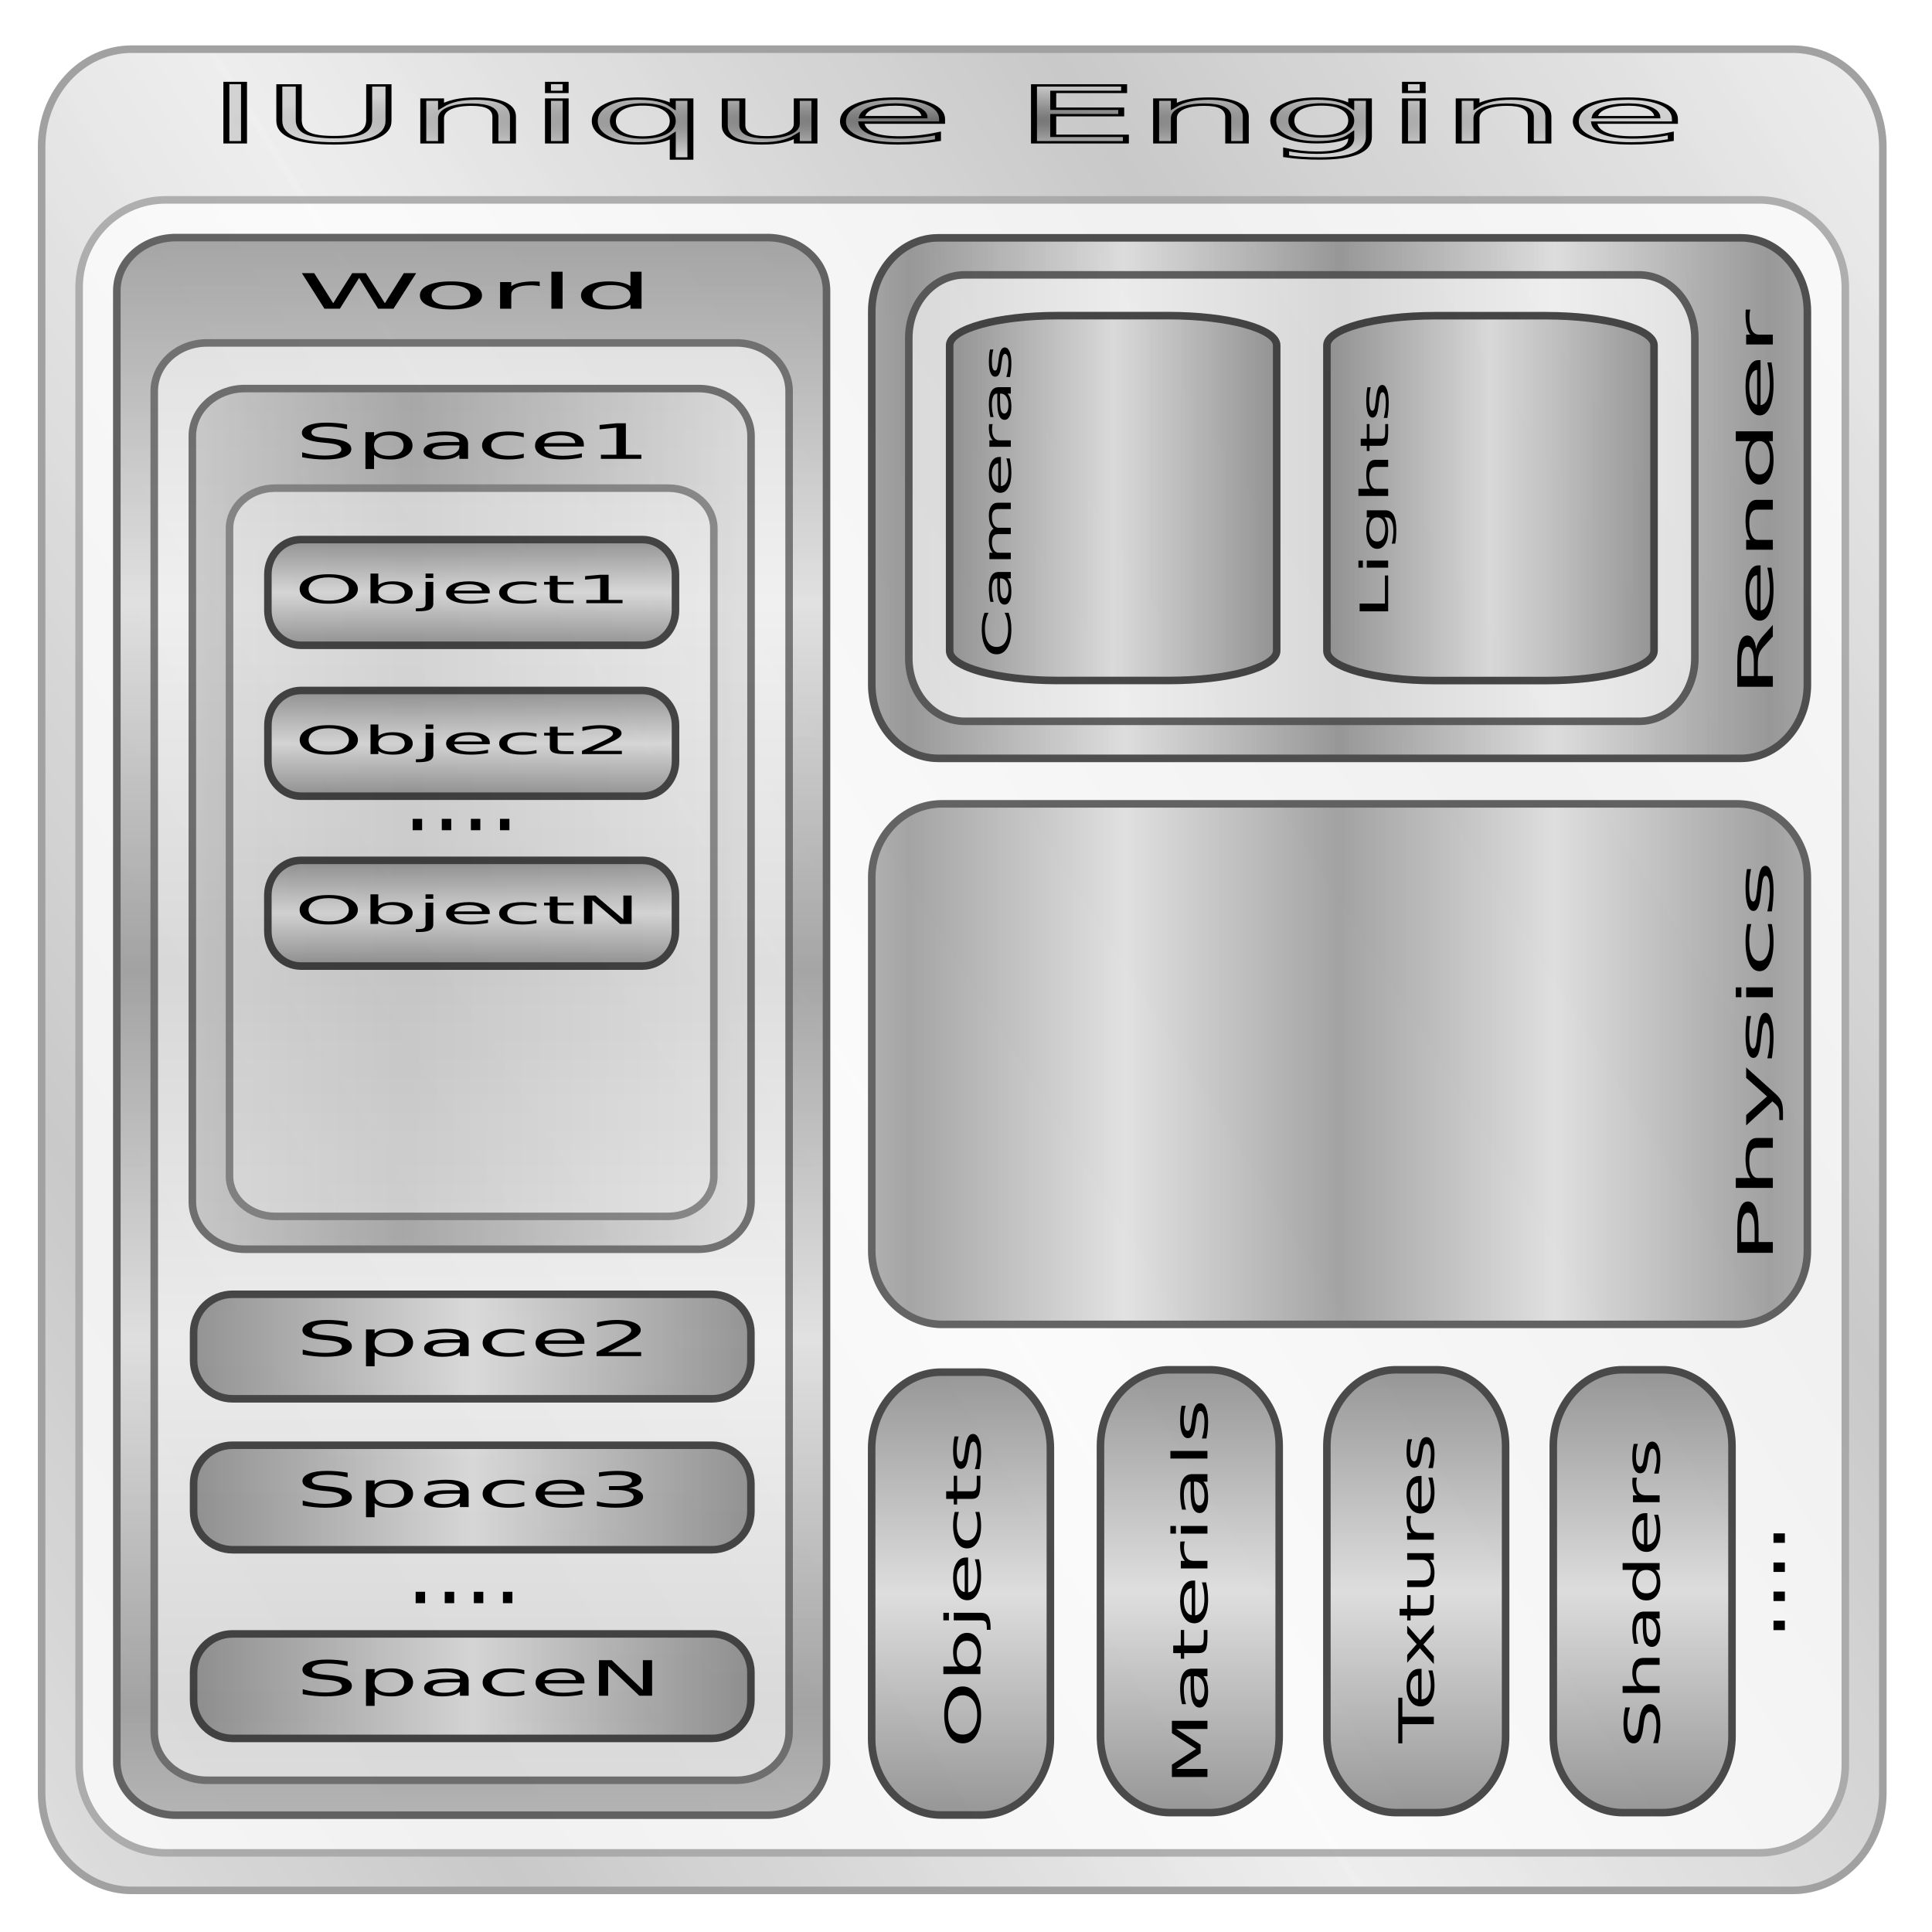
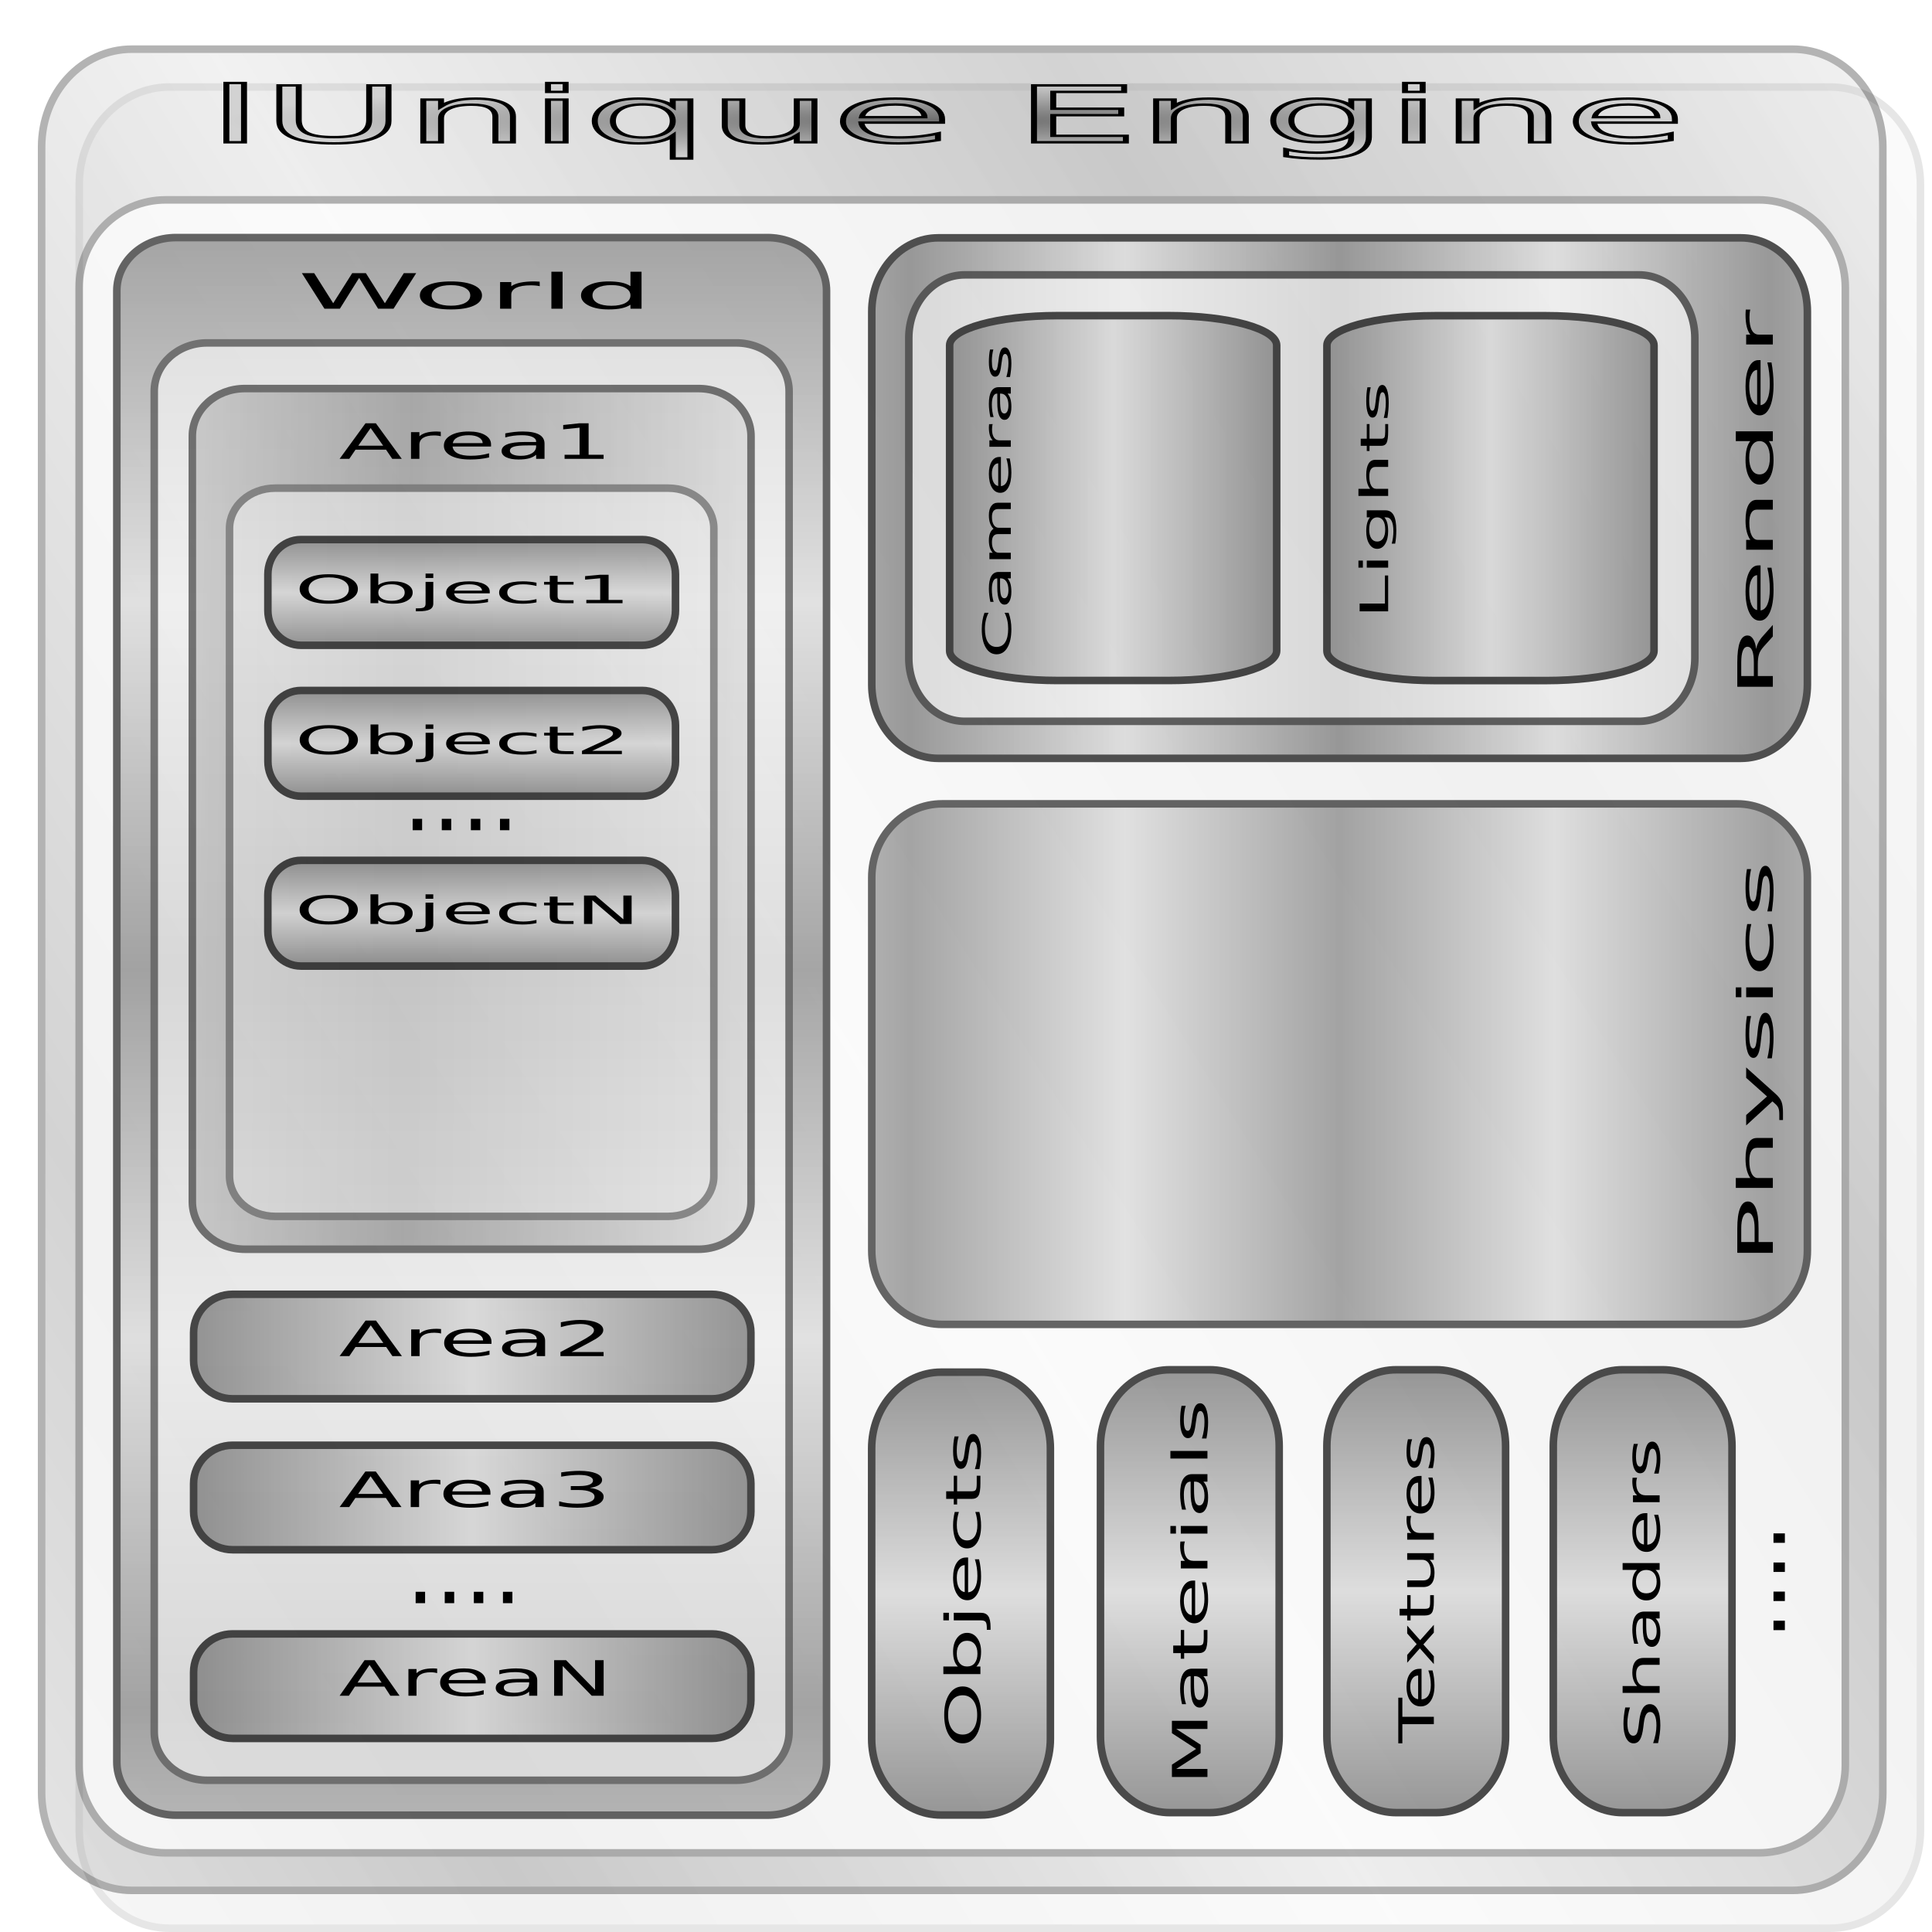
<svg xmlns="http://www.w3.org/2000/svg" xmlns:xlink="http://www.w3.org/1999/xlink" width="512" height="512" id="svg2" version="1.0">
  <defs id="defs4">
    <linearGradient id="linearGradient19747">
      <stop style="stop-color:#6c6c6c;stop-opacity:1;" offset="0" id="stop19749" />
      <stop style="stop-color:#d2d2d2;stop-opacity:1;" offset="1" id="stop19751" />
    </linearGradient>
    <linearGradient xlink:href="#linearGradient19747" id="linearGradient19757" x1="125" y1="61.966" x2="125" y2="159.57" gradientUnits="userSpaceOnUse" spreadMethod="reflect" />
    <linearGradient xlink:href="#linearGradient19747" id="linearGradient20738" x1="340.031" y1="112" x2="499.969" y2="12.031" gradientUnits="userSpaceOnUse" spreadMethod="reflect" />
    <linearGradient xlink:href="#linearGradient19747" id="linearGradient23655" x1="107.972" y1="211.016" x2="200.028" y2="212.016" gradientUnits="userSpaceOnUse" spreadMethod="reflect" />
    <linearGradient xlink:href="#linearGradient19747" id="linearGradient25601" x1="-125" y1="-141.991" x2="-125" y2="-157" gradientUnits="userSpaceOnUse" spreadMethod="reflect" />
    <linearGradient xlink:href="#linearGradient19747" id="linearGradient26578" x1="-125.009" y1="-181.981" x2="-125.009" y2="-196.991" gradientUnits="userSpaceOnUse" spreadMethod="reflect" />
    <linearGradient xlink:href="#linearGradient19747" id="linearGradient27555" x1="-124.991" y1="-227" x2="-124.991" y2="-242.009" gradientUnits="userSpaceOnUse" spreadMethod="reflect" />
    <linearGradient xlink:href="#linearGradient19747" id="linearGradient27563" x1="50.304" y1="356.848" x2="125.152" y2="356.848" gradientUnits="userSpaceOnUse" spreadMethod="reflect" />
    <linearGradient xlink:href="#linearGradient19747" id="linearGradient27579" x1="50.304" y1="396.848" x2="125.152" y2="396.848" gradientUnits="userSpaceOnUse" spreadMethod="reflect" />
    <linearGradient xlink:href="#linearGradient19747" id="linearGradient27587" x1="50.304" y1="446.848" x2="125.152" y2="446.848" gradientUnits="userSpaceOnUse" spreadMethod="reflect" />
    <radialGradient xlink:href="#linearGradient19747" id="radialGradient36325" cx="159.119" cy="50.69" fx="159.119" fy="50.69" r="121.742" gradientTransform="matrix(1,0,0,0.1342231,0,43.88607)" gradientUnits="userSpaceOnUse" />
    <linearGradient xlink:href="#linearGradient19747" id="linearGradient40217" x1="468.969" y1="132" x2="412" y2="132" gradientUnits="userSpaceOnUse" spreadMethod="reflect" />
    <linearGradient xlink:href="#linearGradient19747" id="linearGradient40225" gradientUnits="userSpaceOnUse" spreadMethod="reflect" x1="-125" y1="-141.991" x2="-125" y2="-157" gradientTransform="matrix(0.9082645,0,0,1.003243,245.5238,-107.5002)" />
    <linearGradient xlink:href="#linearGradient19747" id="linearGradient40236" gradientUnits="userSpaceOnUse" spreadMethod="reflect" x1="50.304" y1="396.848" x2="125.152" y2="396.848" gradientTransform="matrix(0.7946365,0,0,1.710146,-521.2985,-423.5165)" />
    <linearGradient xlink:href="#linearGradient19747" id="linearGradient41210" gradientUnits="userSpaceOnUse" gradientTransform="matrix(0.7946365,0,0,1.710146,-521.7677,-423.9858)" spreadMethod="reflect" x1="50.304" y1="396.848" x2="125.152" y2="396.848" />
    <linearGradient xlink:href="#linearGradient19747" id="linearGradient41218" gradientUnits="userSpaceOnUse" gradientTransform="matrix(0.7946365,0,0,1.710146,-521.1327,-363.3508)" spreadMethod="reflect" x1="50.304" y1="396.848" x2="125.152" y2="396.848" />
    <linearGradient xlink:href="#linearGradient19747" id="linearGradient41226" gradientUnits="userSpaceOnUse" gradientTransform="matrix(0.7946365,0,0,1.710146,-521.1327,-303.3508)" spreadMethod="reflect" x1="50.304" y1="396.848" x2="125.152" y2="396.848" />
    <linearGradient xlink:href="#linearGradient19747" id="linearGradient41234" gradientUnits="userSpaceOnUse" gradientTransform="matrix(0.7946365,0,0,1.710146,-521.1327,-243.3508)" spreadMethod="reflect" x1="50.304" y1="396.848" x2="125.152" y2="396.848" />
    <linearGradient xlink:href="#linearGradient19747" id="linearGradient41243" gradientUnits="userSpaceOnUse" gradientTransform="matrix(0.8951288,0,0,3.09337,243.8818,190.6593)" spreadMethod="reflect" x1="-125" y1="-141.991" x2="-125" y2="-157" />
    <linearGradient xlink:href="#linearGradient19747" id="linearGradient41251" gradientUnits="userSpaceOnUse" gradientTransform="matrix(0.8951256,0,0,3.094022,243.9,90.77105)" spreadMethod="reflect" x1="-125" y1="-141.991" x2="-125" y2="-157" />
+     <linearGradient xlink:href="#linearGradient19747" id="linearGradient2244" gradientUnits="userSpaceOnUse" spreadMethod="reflect" x1="340.031" y1="112" x2="499.969" y2="12.031" gradientTransform="translate(9.96875,10.03125)" />
  </defs>
  <g id="layer2">
-     <path style="opacity:0.1;color:#000000;fill:url(#linearGradient20738);fill-opacity:1;fill-rule:nonzero;stroke:#000000;stroke-width:2;stroke-linecap:round;stroke-linejoin:round;marker:none;marker-start:none;marker-mid:none;marker-end:none;stroke-miterlimit:4;stroke-dasharray:none;stroke-dashoffset:0;stroke-opacity:1;visibility:visible;display:inline;overflow:visible" d="M 34.938,13.031 C 21.684,13.031 11.031,24.585 11.031,38.938 L 11.031,475.062 C 11.031,489.415 21.684,500.969 34.938,500.969 L 475.062,500.969 C 488.316,500.969 498.969,489.415 498.969,475.062 L 498.969,38.938 C 498.969,24.585 488.316,13.031 475.062,13.031 L 34.938,13.031 z " id="path31466" />
+     <path style="opacity:0.1;color:#000000;fill:url(#linearGradient2244);fill-opacity:1;fill-rule:nonzero;stroke:#000000;stroke-width:2;stroke-linecap:round;stroke-linejoin:round;marker:none;marker-start:none;marker-mid:none;marker-end:none;stroke-miterlimit:4;stroke-dasharray:none;stroke-dashoffset:0;stroke-opacity:1;visibility:visible;display:inline;overflow:visible" d="M 44.906,23.062 C 31.653,23.062 21,34.616 21,48.969 L 21,485.094 C 21,499.446 31.653,511 44.906,511 L 485.031,511 C 498.285,511 508.937,499.446 508.938,485.094 L 508.938,48.969 C 508.938,34.616 498.285,23.062 485.031,23.062 L 44.906,23.062 z " id="path31466" />
    <path style="opacity:0.2;color:#000000;fill:url(#linearGradient19757);fill-opacity:1;fill-rule:nonzero;stroke:#000000;stroke-width:2;stroke-linecap:round;stroke-linejoin:round;marker:none;marker-start:none;marker-mid:none;marker-end:none;stroke-miterlimit:4;stroke-dasharray:none;stroke-dashoffset:0;stroke-opacity:1;visibility:visible;display:inline;overflow:visible" d="M 219.034,77.051 C 219.034,69.244 212.039,62.966 203.372,62.966 L 46.628,62.966 C 37.961,62.966 30.966,69.244 30.966,77.051 L 30.966,466.949 C 30.966,474.756 37.961,481.034 46.628,481.034 L 203.372,481.034 C 212.039,481.034 219.034,474.756 219.034,466.949 L 219.034,77.051 z " id="path32437" />
    <path style="opacity:0.2;color:#000000;fill:url(#linearGradient23655);fill-opacity:1;fill-rule:nonzero;stroke:#000000;stroke-width:2;stroke-linecap:round;stroke-linejoin:round;marker:none;marker-start:none;marker-mid:none;marker-end:none;stroke-miterlimit:4;stroke-dasharray:none;stroke-dashoffset:0;stroke-opacity:1;visibility:visible;display:inline;overflow:visible" d="M 199.028,115.601 C 199.028,108.599 192.817,102.972 185.079,102.972 L 64.921,102.972 C 57.183,102.972 50.972,108.599 50.972,115.601 L 50.972,318.431 C 50.972,325.433 57.183,331.059 64.921,331.059 L 185.079,331.059 C 192.817,331.059 199.028,325.433 199.028,318.431 L 199.028,115.601 z " id="path33408" />
    <path style="opacity:0.2;color:#000000;fill:url(#linearGradient40217);fill-opacity:1;fill-rule:nonzero;stroke:#000000;stroke-width:2;stroke-linecap:round;stroke-linejoin:round;marker:none;marker-start:none;marker-mid:none;marker-end:none;stroke-miterlimit:4;stroke-dasharray:none;stroke-dashoffset:0;stroke-opacity:1;visibility:visible;display:inline;overflow:visible" d="M 248.656,63.031 C 238.888,63.031 231.031,71.738 231.031,82.562 L 231.031,181.438 C 231.031,192.262 238.888,200.969 248.656,200.969 L 461.344,200.969 C 471.112,200.969 478.969,192.262 478.969,181.438 L 478.969,82.562 C 478.969,71.738 471.112,63.031 461.344,63.031 L 248.656,63.031 z " id="path42222" />
  </g>
  <g id="layer1">
    <path style="opacity:0.3;color:#000000;fill:url(#linearGradient20738);fill-opacity:1;fill-rule:nonzero;stroke:#000000;stroke-width:2;stroke-linecap:round;stroke-linejoin:round;marker:none;marker-start:none;marker-mid:none;marker-end:none;stroke-miterlimit:4;stroke-dasharray:none;stroke-dashoffset:0;stroke-opacity:1;visibility:visible;display:inline;overflow:visible" d="M 34.938,13.031 C 21.684,13.031 11.031,24.585 11.031,38.938 L 11.031,475.062 C 11.031,489.415 21.684,500.969 34.938,500.969 L 475.062,500.969 C 488.316,500.969 498.969,489.415 498.969,475.062 L 498.969,38.938 C 498.969,24.585 488.316,13.031 475.062,13.031 L 34.938,13.031 z M 43.906,52.969 L 466.094,52.969 C 478.808,52.969 489.031,63.333 489.031,76.219 L 489.031,467.781 C 489.031,480.667 478.808,491.031 466.094,491.031 L 43.906,491.031 C 31.192,491.031 20.969,480.667 20.969,467.781 L 20.969,76.219 C 20.969,63.333 31.192,52.969 43.906,52.969 z " id="rect2178" />
    <text xml:space="preserve" style="font-size:32.736px;font-style:normal;font-weight:normal;fill:url(#radialGradient36325);fill-opacity:1;stroke:#000000;stroke-width:1px;stroke-linecap:butt;stroke-linejoin:miter;stroke-opacity:1;font-family:Bitstream Vera Sans" x="34.792" y="59.721" id="text2180" transform="scale(1.584056,0.6312906)">
      <tspan id="tspan2182" x="34.792" y="59.721" style="fill:url(#radialGradient36325);fill-opacity:1">lUnique Engine</tspan>
    </text>
    <path style="opacity:0.5;color:#000000;fill:url(#linearGradient19757);fill-opacity:1;fill-rule:nonzero;stroke:#000000;stroke-width:2;stroke-linecap:round;stroke-linejoin:round;marker:none;marker-start:none;marker-mid:none;marker-end:none;stroke-miterlimit:4;stroke-dasharray:none;stroke-dashoffset:0;stroke-opacity:1;visibility:visible;display:inline;overflow:visible" d="M 219.034,77.051 C 219.034,69.244 212.039,62.966 203.372,62.966 L 46.628,62.966 C 37.961,62.966 30.966,69.244 30.966,77.051 L 30.966,466.949 C 30.966,474.756 37.961,481.034 46.628,481.034 L 203.372,481.034 C 212.039,481.034 219.034,474.756 219.034,466.949 L 219.034,77.051 z M 209.124,103.706 L 209.124,458.958 C 209.124,466.072 202.873,471.789 195.119,471.789 L 54.881,471.789 C 47.127,471.789 40.876,466.072 40.876,458.958 L 40.876,103.706 C 40.876,96.592 47.127,90.874 54.881,90.874 L 195.119,90.874 C 202.873,90.874 209.124,96.592 209.124,103.706 z " id="rect4124" />
    <path style="opacity:0.6;color:#000000;fill:url(#linearGradient40217);fill-opacity:1;fill-rule:nonzero;stroke:#000000;stroke-width:2;stroke-linecap:round;stroke-linejoin:round;marker:none;marker-start:none;marker-mid:none;marker-end:none;stroke-miterlimit:4;stroke-dasharray:none;stroke-dashoffset:0;stroke-opacity:1;visibility:visible;display:inline;overflow:visible" d="M 248.656,63.031 C 238.888,63.031 231.031,71.738 231.031,82.562 L 231.031,181.438 C 231.031,192.262 238.888,200.969 248.656,200.969 L 461.344,200.969 C 471.112,200.969 478.969,192.262 478.969,181.438 L 478.969,82.562 C 478.969,71.738 471.112,63.031 461.344,63.031 L 248.656,63.031 z M 255.656,72.844 L 434.344,72.844 C 442.55,72.844 449.156,80.311 449.156,89.594 L 449.156,174.406 C 449.156,183.689 442.55,191.156 434.344,191.156 L 255.656,191.156 C 247.45,191.156 240.844,183.689 240.844,174.406 L 240.844,89.594 C 240.844,80.311 247.45,72.844 255.656,72.844 z " id="rect4130" />
    <text xml:space="preserve" style="font-size:19.315px;font-style:normal;font-weight:normal;fill:#000000;fill-opacity:1;stroke:none;stroke-width:1px;stroke-linecap:butt;stroke-linejoin:miter;stroke-opacity:1;font-family:Bitstream Vera Sans" x="-123.646" y="702.31" id="text4132" transform="matrix(0,-1.494858,0.66896,0,0,0)">
      <tspan id="tspan4134" x="-123.646" y="702.31">Render</tspan>
    </text>
    <rect style="opacity:0.6;color:#000000;fill:url(#linearGradient40217);fill-opacity:1;fill-rule:nonzero;stroke:#000000;stroke-width:2;stroke-linecap:round;stroke-linejoin:round;marker:none;marker-start:none;marker-mid:none;marker-end:none;stroke-miterlimit:4;stroke-dasharray:none;stroke-dashoffset:0;stroke-opacity:1;visibility:visible;display:inline;overflow:visible;enable-background:accumulate" id="rect4136" width="247.949" height="137.949" x="231.026" y="213.026" rx="18.651" ry="19.538" />
    <text xml:space="preserve" style="font-size:20.597px;font-style:normal;font-weight:normal;fill:#000000;fill-opacity:1;stroke:none;stroke-width:1px;stroke-linecap:butt;stroke-linejoin:miter;stroke-opacity:1;font-family:Bitstream Vera Sans" x="49.503" y="130.42" id="text4142" transform="scale(1.594043,0.6273358)">
      <tspan id="tspan4144" x="49.503" y="130.42">World</tspan>
    </text>
    <text xml:space="preserve" style="font-size:19.315px;font-style:normal;font-weight:normal;fill:#000000;fill-opacity:1;stroke:none;stroke-width:1px;stroke-linecap:butt;stroke-linejoin:miter;stroke-opacity:1;font-family:Bitstream Vera Sans" x="-223.99" y="702.31" id="text4146" transform="matrix(0,-1.494858,0.66896,0,0,0)">
      <tspan id="tspan4148" x="-223.99" y="702.31">Physics</tspan>
    </text>
    <path style="opacity:0.4;color:#000000;fill:url(#linearGradient23655);fill-opacity:1;fill-rule:nonzero;stroke:#000000;stroke-width:2;stroke-linecap:round;stroke-linejoin:round;marker:none;marker-start:none;marker-mid:none;marker-end:none;stroke-miterlimit:4;stroke-dasharray:none;stroke-dashoffset:0;stroke-opacity:1;visibility:visible;display:inline;overflow:visible" d="M 199.028,115.601 C 199.028,108.599 192.817,102.972 185.079,102.972 L 64.921,102.972 C 57.183,102.972 50.972,108.599 50.972,115.601 L 50.972,318.431 C 50.972,325.433 57.183,331.059 64.921,331.059 L 185.079,331.059 C 192.817,331.059 199.028,325.433 199.028,318.431 L 199.028,115.601 z M 189.176,140.056 L 189.176,311.661 C 189.176,317.585 183.78,322.355 177.073,322.355 L 72.927,322.355 C 66.22,322.355 60.824,317.585 60.824,311.661 L 60.824,140.056 C 60.824,134.132 66.22,129.362 72.927,129.362 L 177.073,129.362 C 183.78,129.362 189.176,134.132 189.176,140.056 z " id="rect11914" />
    <rect style="opacity:0.7;color:#000000;fill:url(#linearGradient27587);fill-opacity:1;fill-rule:nonzero;stroke:#000000;stroke-width:2;stroke-linecap:round;stroke-linejoin:round;marker:none;marker-start:none;marker-mid:none;marker-end:none;stroke-miterlimit:4;stroke-dasharray:none;stroke-dashoffset:0;stroke-opacity:1;visibility:visible;display:inline;overflow:visible" id="rect11920" width="147.696" height="27.696" x="51.304" y="433" rx="10.337" ry="10.169" />
-     <text xml:space="preserve" style="font-size:18.158px;font-style:normal;font-weight:normal;fill:#000000;fill-opacity:1;stroke:none;stroke-width:1px;stroke-linecap:butt;stroke-linejoin:miter;stroke-opacity:1;font-family:Bitstream Vera Sans" x="55.837" y="631.53" id="text11922" transform="scale(1.405327,0.7115783)">
-       <tspan id="tspan11924" x="55.837" y="631.53">SpaceN</tspan>
+     <text xml:space="preserve" style="font-size:17.525px;font-style:normal;font-weight:normal;fill:#000000;fill-opacity:1;stroke:none;stroke-width:1px;stroke-linecap:butt;stroke-linejoin:miter;stroke-opacity:1;font-family:Bitstream Vera Sans" x="66.218" y="609.517" id="text11922" transform="scale(1.356342,0.7372772)">
+       <tspan id="tspan11924" x="66.218" y="609.517">AreaN</tspan>
    </text>
    <rect style="opacity:0.7;color:#000000;fill:url(#linearGradient27579);fill-opacity:1;fill-rule:nonzero;stroke:#000000;stroke-width:2;stroke-linecap:round;stroke-linejoin:round;marker:none;marker-start:none;marker-mid:none;marker-end:none;stroke-miterlimit:4;stroke-dasharray:none;stroke-dashoffset:0;stroke-opacity:1;visibility:visible;display:inline;overflow:visible" id="rect11938" width="147.696" height="27.696" x="51.304" y="383" rx="10.337" ry="10.169" />
-     <text xml:space="preserve" style="font-size:18.158px;font-style:normal;font-weight:normal;fill:#000000;fill-opacity:1;stroke:none;stroke-width:1px;stroke-linecap:butt;stroke-linejoin:miter;stroke-opacity:1;font-family:Bitstream Vera Sans" x="55.837" y="561.264" id="text11940" transform="scale(1.405327,0.7115783)">
-       <tspan id="tspan11942" x="55.837" y="561.264">Space3</tspan>
+     <text xml:space="preserve" style="font-size:17.811px;font-style:normal;font-weight:normal;fill:#000000;fill-opacity:1;stroke:none;stroke-width:1px;stroke-linecap:butt;stroke-linejoin:miter;stroke-opacity:1;font-family:Bitstream Vera Sans" x="65.151" y="550.534" id="text11940" transform="scale(1.378462,0.7254464)">
+       <tspan id="tspan11942" x="65.151" y="550.534">Area3</tspan>
    </text>
    <rect style="opacity:0.7;color:#000000;fill:url(#linearGradient27563);fill-opacity:1;fill-rule:nonzero;stroke:#000000;stroke-width:2;stroke-linecap:round;stroke-linejoin:round;marker:none;marker-start:none;marker-mid:none;marker-end:none;stroke-miterlimit:4;stroke-dasharray:none;stroke-dashoffset:0;stroke-opacity:1;visibility:visible;display:inline;overflow:visible" id="rect11944" width="147.696" height="27.696" x="51.304" y="343" rx="10.337" ry="10.169" />
-     <text xml:space="preserve" style="font-size:18.158px;font-style:normal;font-weight:normal;fill:#000000;fill-opacity:1;stroke:none;stroke-width:1px;stroke-linecap:butt;stroke-linejoin:miter;stroke-opacity:1;font-family:Bitstream Vera Sans" x="55.837" y="505.051" id="text11946" transform="scale(1.405327,0.7115783)">
-       <tspan id="tspan11948" x="55.837" y="505.051">Space2</tspan>
+     <text xml:space="preserve" style="font-size:17.874px;font-style:normal;font-weight:normal;fill:#000000;fill-opacity:1;stroke:none;stroke-width:1px;stroke-linecap:butt;stroke-linejoin:miter;stroke-opacity:1;font-family:Bitstream Vera Sans" x="64.921" y="497.144" id="text11946" transform="scale(1.383327,0.722895)">
+       <tspan id="tspan11948" x="64.921" y="497.144">Area2</tspan>
    </text>
    <text xml:space="preserve" style="font-size:24.262px;font-style:normal;font-weight:normal;fill:#000000;fill-opacity:1;stroke:none;stroke-width:1px;stroke-linecap:butt;stroke-linejoin:miter;stroke-opacity:1;font-family:Bitstream Vera Sans" x="107.557" y="424.858" id="text11950" transform="scale(1.000001,0.999999)">
      <tspan id="tspan11952" x="107.557" y="424.858">....</tspan>
    </text>
-     <text xml:space="preserve" style="font-size:18.158px;font-style:normal;font-weight:normal;fill:#000000;fill-opacity:1;stroke:none;stroke-width:1px;stroke-linecap:butt;stroke-linejoin:miter;stroke-opacity:1;font-family:Bitstream Vera Sans" x="55.729" y="170.874" id="text12925" transform="scale(1.405327,0.7115783)">
-       <tspan id="tspan12927" x="55.729" y="170.874">Space1</tspan>
+     <text xml:space="preserve" style="font-size:17.85px;font-style:normal;font-weight:normal;fill:#000000;fill-opacity:1;stroke:none;stroke-width:1px;stroke-linecap:butt;stroke-linejoin:miter;stroke-opacity:1;font-family:Bitstream Vera Sans" x="65.011" y="167.967" id="text12925" transform="scale(1.381422,0.7238917)">
+       <tspan id="tspan12927" x="65.011" y="167.967">Area1</tspan>
    </text>
    <text xml:space="preserve" style="font-size:24.262px;font-style:normal;font-weight:normal;fill:#000000;fill-opacity:1;stroke:none;stroke-width:1px;stroke-linecap:butt;stroke-linejoin:miter;stroke-opacity:1;font-family:Bitstream Vera Sans" x="-137.594" y="-217" id="text16818" transform="scale(-1.000001,-0.999999)">
      <tspan id="tspan16820" x="-137.594" y="-217">....</tspan>
    </text>
    <rect style="opacity:0.7;color:#000000;fill:url(#linearGradient25601);fill-opacity:1;fill-rule:nonzero;stroke:#000000;stroke-width:2;stroke-linecap:round;stroke-linejoin:round;marker:none;marker-start:none;marker-mid:none;marker-end:none;stroke-miterlimit:4;stroke-dasharray:none;stroke-dashoffset:0;stroke-opacity:1;visibility:visible;display:inline;overflow:visible" id="rect16822" width="108.019" height="28.019" x="-179.009" y="-171.009" rx="8.788" ry="9.227" transform="scale(-1,-1)" />
    <text xml:space="preserve" style="font-size:15.365px;font-style:normal;font-weight:normal;fill:#000000;fill-opacity:1;stroke:none;stroke-width:1px;stroke-linecap:butt;stroke-linejoin:miter;stroke-opacity:1;font-family:Bitstream Vera Sans" x="52.544" y="237.701" id="text16824" transform="scale(1.487022,0.6724848)">
      <tspan id="tspan16826" x="52.544" y="237.701">Object1</tspan>
    </text>
    <rect style="opacity:0.7;color:#000000;fill:url(#linearGradient26578);fill-opacity:1;fill-rule:nonzero;stroke:#000000;stroke-width:2;stroke-linecap:round;stroke-linejoin:round;marker:none;marker-start:none;marker-mid:none;marker-end:none;stroke-miterlimit:4;stroke-dasharray:none;stroke-dashoffset:0;stroke-opacity:1;visibility:visible;display:inline;overflow:visible" id="rect18766" width="108.019" height="28.019" x="-179.019" y="-211" rx="8.788" ry="9.227" transform="scale(-1,-1)" />
    <text xml:space="preserve" style="font-size:15.365px;font-style:normal;font-weight:normal;fill:#000000;fill-opacity:1;stroke:none;stroke-width:1px;stroke-linecap:butt;stroke-linejoin:miter;stroke-opacity:1;font-family:Bitstream Vera Sans" x="52.551" y="297.169" id="text18768" transform="scale(1.487022,0.6724848)">
      <tspan id="tspan18770" x="52.551" y="297.169">Object2</tspan>
    </text>
    <rect style="opacity:0.7;color:#000000;fill:url(#linearGradient27555);fill-opacity:1;fill-rule:nonzero;stroke:#000000;stroke-width:2;stroke-linecap:round;stroke-linejoin:round;marker:none;marker-start:none;marker-mid:none;marker-end:none;stroke-miterlimit:4;stroke-dasharray:none;stroke-dashoffset:0;stroke-opacity:1;visibility:visible;display:inline;overflow:visible" id="rect18772" width="108.019" height="28.019" x="-179" y="-256.019" rx="8.788" ry="9.227" transform="scale(-1,-1)" />
    <text xml:space="preserve" style="font-size:15.365px;font-style:normal;font-weight:normal;fill:#000000;fill-opacity:1;stroke:none;stroke-width:1px;stroke-linecap:butt;stroke-linejoin:miter;stroke-opacity:1;font-family:Bitstream Vera Sans" x="52.538" y="364.112" id="text18774" transform="scale(1.487022,0.6724848)">
      <tspan id="tspan18776" x="52.538" y="364.112">ObjectN</tspan>
    </text>
    <rect style="opacity:0.5;color:#000000;fill:#929292;fill-opacity:1;fill-rule:nonzero;stroke:#000000;stroke-width:2;stroke-linecap:round;stroke-linejoin:round;marker:none;marker-start:none;marker-mid:none;marker-end:none;stroke-miterlimit:4;stroke-dasharray:none;stroke-dashoffset:0;stroke-opacity:1;visibility:visible;display:inline;overflow:visible" id="rect34379" width="248.097" height="118.149" x="531" y="362.851" rx="18.662" ry="16.734" />
    <text xml:space="preserve" style="font-size:18.6px;font-style:normal;font-weight:normal;fill:#000000;fill-opacity:1;stroke:none;stroke-width:1px;stroke-linecap:butt;stroke-linejoin:miter;stroke-opacity:1;font-family:Bitstream Vera Sans" x="-327.985" y="1108.187" id="text4152" transform="matrix(0,-1.439503,0.6946842,0,0,0)">
      <tspan id="tspan4154" x="-327.985" y="1108.187">Artifical</tspan>
    </text>
    <rect style="opacity:0.7;color:#000000;fill:url(#linearGradient41210);fill-opacity:1;fill-rule:nonzero;stroke:#000000;stroke-width:2;stroke-linecap:round;stroke-linejoin:round;marker:none;marker-start:none;marker-mid:none;marker-end:none;stroke-miterlimit:4;stroke-dasharray:none;stroke-dashoffset:0;stroke-opacity:1;visibility:visible;display:inline;overflow:visible" id="rect40230" width="117.365" height="47.365" x="-481" y="231" rx="20.214" ry="18.391" transform="matrix(0,-1,1,0,0,0)" />
    <text xml:space="preserve" style="font-size:16.984px;font-style:normal;font-weight:normal;fill:#000000;fill-opacity:1;stroke:none;stroke-width:1px;stroke-linecap:butt;stroke-linejoin:miter;stroke-opacity:1;font-family:Bitstream Vera Sans" x="-352.429" y="341.518" id="text40232" transform="matrix(0,-1.314458,0.7607701,0,0,0)">
      <tspan id="tspan40234" x="-352.429" y="341.518">Objects</tspan>
    </text>
    <rect style="opacity:0.7;color:#000000;fill:url(#linearGradient41218);fill-opacity:1;fill-rule:nonzero;stroke:#000000;stroke-width:2;stroke-linecap:round;stroke-linejoin:round;marker:none;marker-start:none;marker-mid:none;marker-end:none;stroke-miterlimit:4;stroke-dasharray:none;stroke-dashoffset:0;stroke-opacity:1;visibility:visible;display:inline;overflow:visible" id="rect41212" width="117.365" height="47.365" x="-480.365" y="291.635" rx="20.214" ry="18.391" transform="matrix(0,-1,1,0,0,0)" />
    <text xml:space="preserve" style="font-size:16.984px;font-style:normal;font-weight:normal;fill:#000000;fill-opacity:1;stroke:none;stroke-width:1px;stroke-linecap:butt;stroke-linejoin:miter;stroke-opacity:1;font-family:Bitstream Vera Sans" x="-359.932" y="420.604" id="text41214" transform="matrix(0,-1.314458,0.7607701,0,0,0)">
      <tspan id="tspan41216" x="-359.932" y="420.604">Materials</tspan>
    </text>
    <rect style="opacity:0.7;color:#000000;fill:url(#linearGradient41226);fill-opacity:1;fill-rule:nonzero;stroke:#000000;stroke-width:2;stroke-linecap:round;stroke-linejoin:round;marker:none;marker-start:none;marker-mid:none;marker-end:none;stroke-miterlimit:4;stroke-dasharray:none;stroke-dashoffset:0;stroke-opacity:1;visibility:visible;display:inline;overflow:visible" id="rect41220" width="117.365" height="47.365" x="-480.365" y="351.635" rx="20.214" ry="18.391" transform="matrix(0,-1,1,0,0,0)" />
    <text xml:space="preserve" style="font-size:15.924px;font-style:normal;font-weight:normal;fill:#000000;fill-opacity:1;stroke:none;stroke-width:1px;stroke-linecap:butt;stroke-linejoin:miter;stroke-opacity:1;font-family:Bitstream Vera Sans" x="-374.838" y="468.282" id="text41222" transform="matrix(0,-1.232378,0.8114395,0,0,0)">
      <tspan id="tspan41224" x="-374.838" y="468.282">Textures</tspan>
    </text>
    <rect style="opacity:0.7;color:#000000;fill:url(#linearGradient41234);fill-opacity:1;fill-rule:nonzero;stroke:#000000;stroke-width:2;stroke-linecap:round;stroke-linejoin:round;marker:none;marker-start:none;marker-mid:none;marker-end:none;stroke-miterlimit:4;stroke-dasharray:none;stroke-dashoffset:0;stroke-opacity:1;visibility:visible;display:inline;overflow:visible" id="rect41228" width="117.365" height="47.365" x="-480.365" y="411.635" rx="20.214" ry="18.391" transform="matrix(0,-1,1,0,0,0)" />
    <text xml:space="preserve" style="font-size:16.175px;font-style:normal;font-weight:normal;fill:#000000;fill-opacity:1;stroke:none;stroke-width:1px;stroke-linecap:butt;stroke-linejoin:miter;stroke-opacity:1;font-family:Bitstream Vera Sans" x="-370.137" y="550.559" id="text41230" transform="matrix(0,-1.251791,0.7988552,0,0,0)">
      <tspan id="tspan41232" x="-370.137" y="550.559">Shaders</tspan>
    </text>
    <text xml:space="preserve" style="font-size:24.262px;font-style:normal;font-weight:normal;fill:#000000;fill-opacity:1;stroke:none;stroke-width:1px;stroke-linecap:butt;stroke-linejoin:miter;stroke-opacity:1;font-family:Bitstream Vera Sans" x="-434.594" y="473.01" id="text41236" transform="matrix(0,-1.000001,0.999999,0,0,0)">
      <tspan id="tspan41238" x="-434.594" y="473.01">....</tspan>
    </text>
    <rect style="opacity:0.7;color:#000000;fill:url(#linearGradient41243);fill-opacity:1;fill-rule:nonzero;stroke:#000000;stroke-width:2;stroke-linecap:round;stroke-linejoin:round;marker:none;marker-start:none;marker-mid:none;marker-end:none;stroke-miterlimit:4;stroke-dasharray:none;stroke-dashoffset:0;stroke-opacity:1;visibility:visible;display:inline;overflow:visible" id="rect40219" width="96.691" height="86.672" x="83.645" y="-338.336" rx="7.866" ry="28.542" transform="matrix(0,1,-1,0,0,0)" />
    <text xml:space="preserve" style="font-size:13.937px;font-style:normal;font-weight:normal;fill:#000000;fill-opacity:1;stroke:none;stroke-width:1px;stroke-linecap:butt;stroke-linejoin:miter;stroke-opacity:1;font-family:Bitstream Vera Sans" x="-129.752" y="360.134" id="text40221" transform="matrix(0,-1.344438,0.7438052,0,0,0)">
      <tspan id="tspan40223" x="-129.752" y="360.134">Cameras</tspan>
    </text>
    <rect style="opacity:0.7;color:#000000;fill:url(#linearGradient41251);fill-opacity:1;fill-rule:nonzero;stroke:#000000;stroke-width:2;stroke-linecap:round;stroke-linejoin:round;marker:none;marker-start:none;marker-mid:none;marker-end:none;stroke-miterlimit:4;stroke-dasharray:none;stroke-dashoffset:0;stroke-opacity:1;visibility:visible;display:inline;overflow:visible" id="rect41245" width="96.69" height="86.69" x="83.664" y="-438.336" rx="7.866" ry="28.548" transform="matrix(0,1,-1,0,0,0)" />
    <text xml:space="preserve" style="font-size:14.721px;font-style:normal;font-weight:normal;fill:#000000;fill-opacity:1;stroke:none;stroke-width:1px;stroke-linecap:butt;stroke-linejoin:miter;stroke-opacity:1;font-family:Bitstream Vera Sans" x="-115.524" y="522.41" id="text41247" transform="matrix(0,-1.42007,0.7041907,0,0,0)">
      <tspan id="tspan41249" x="-115.524" y="522.41">Lights</tspan>
    </text>
  </g>
</svg>
